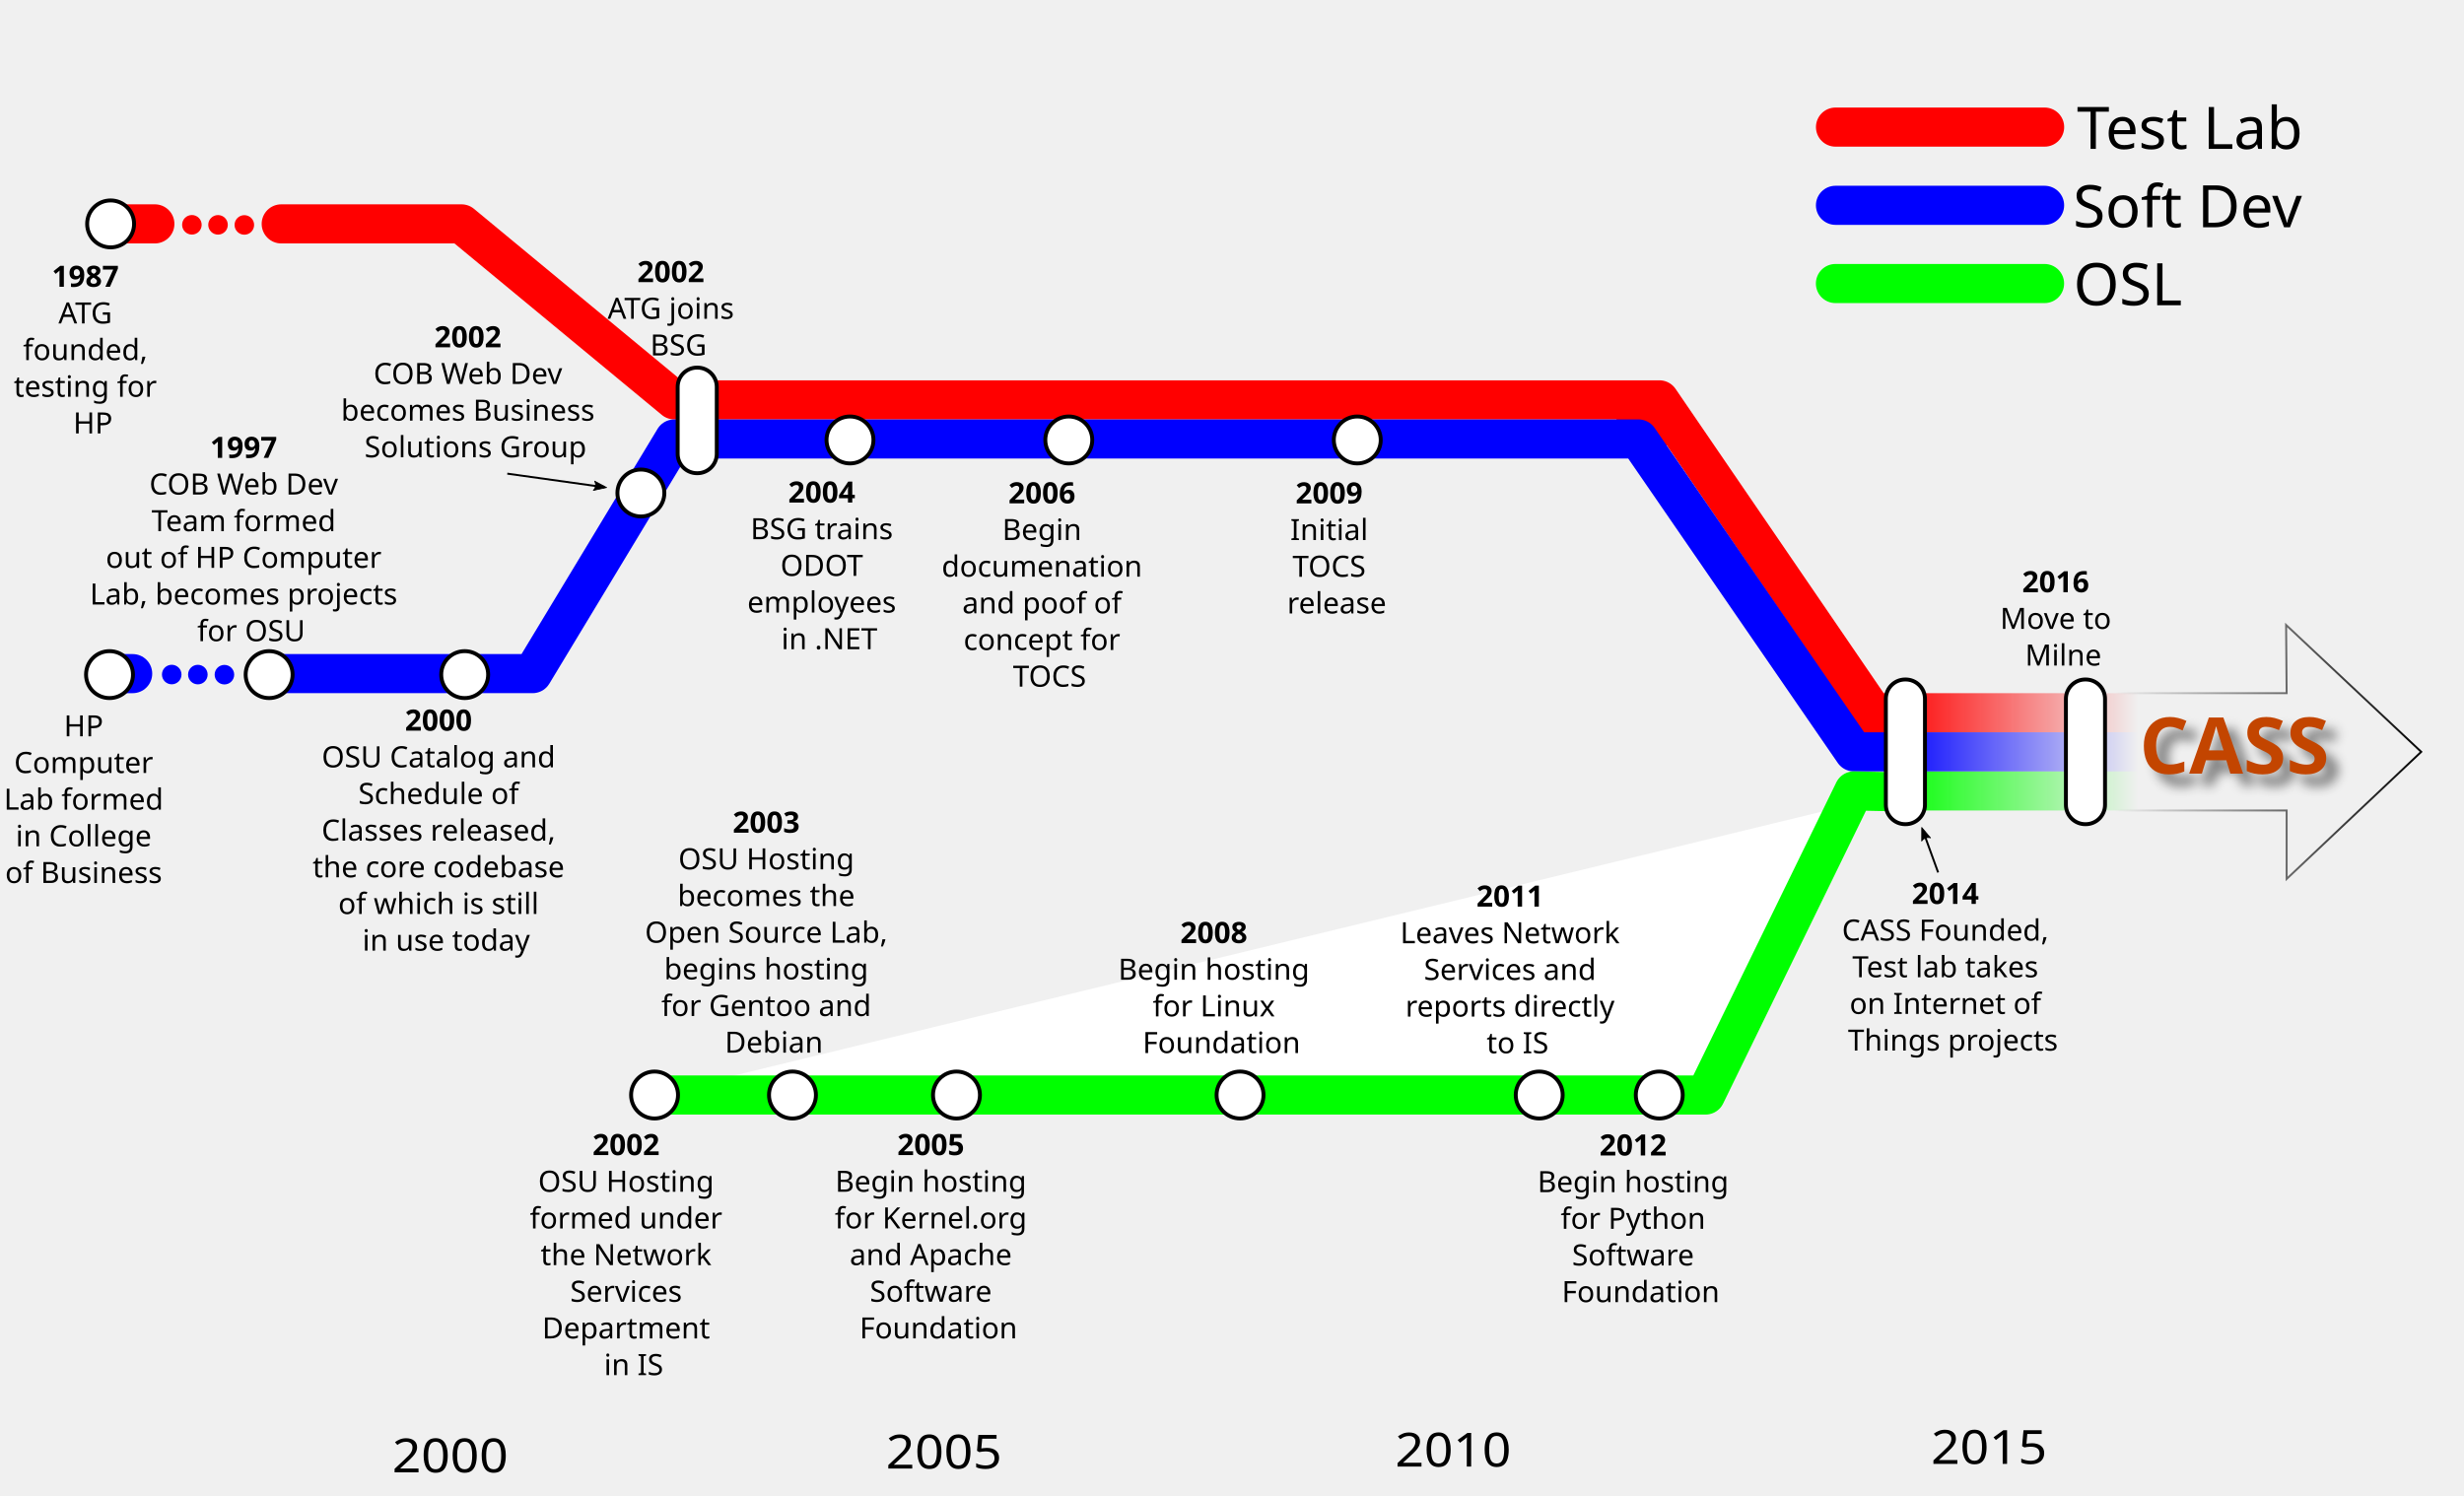
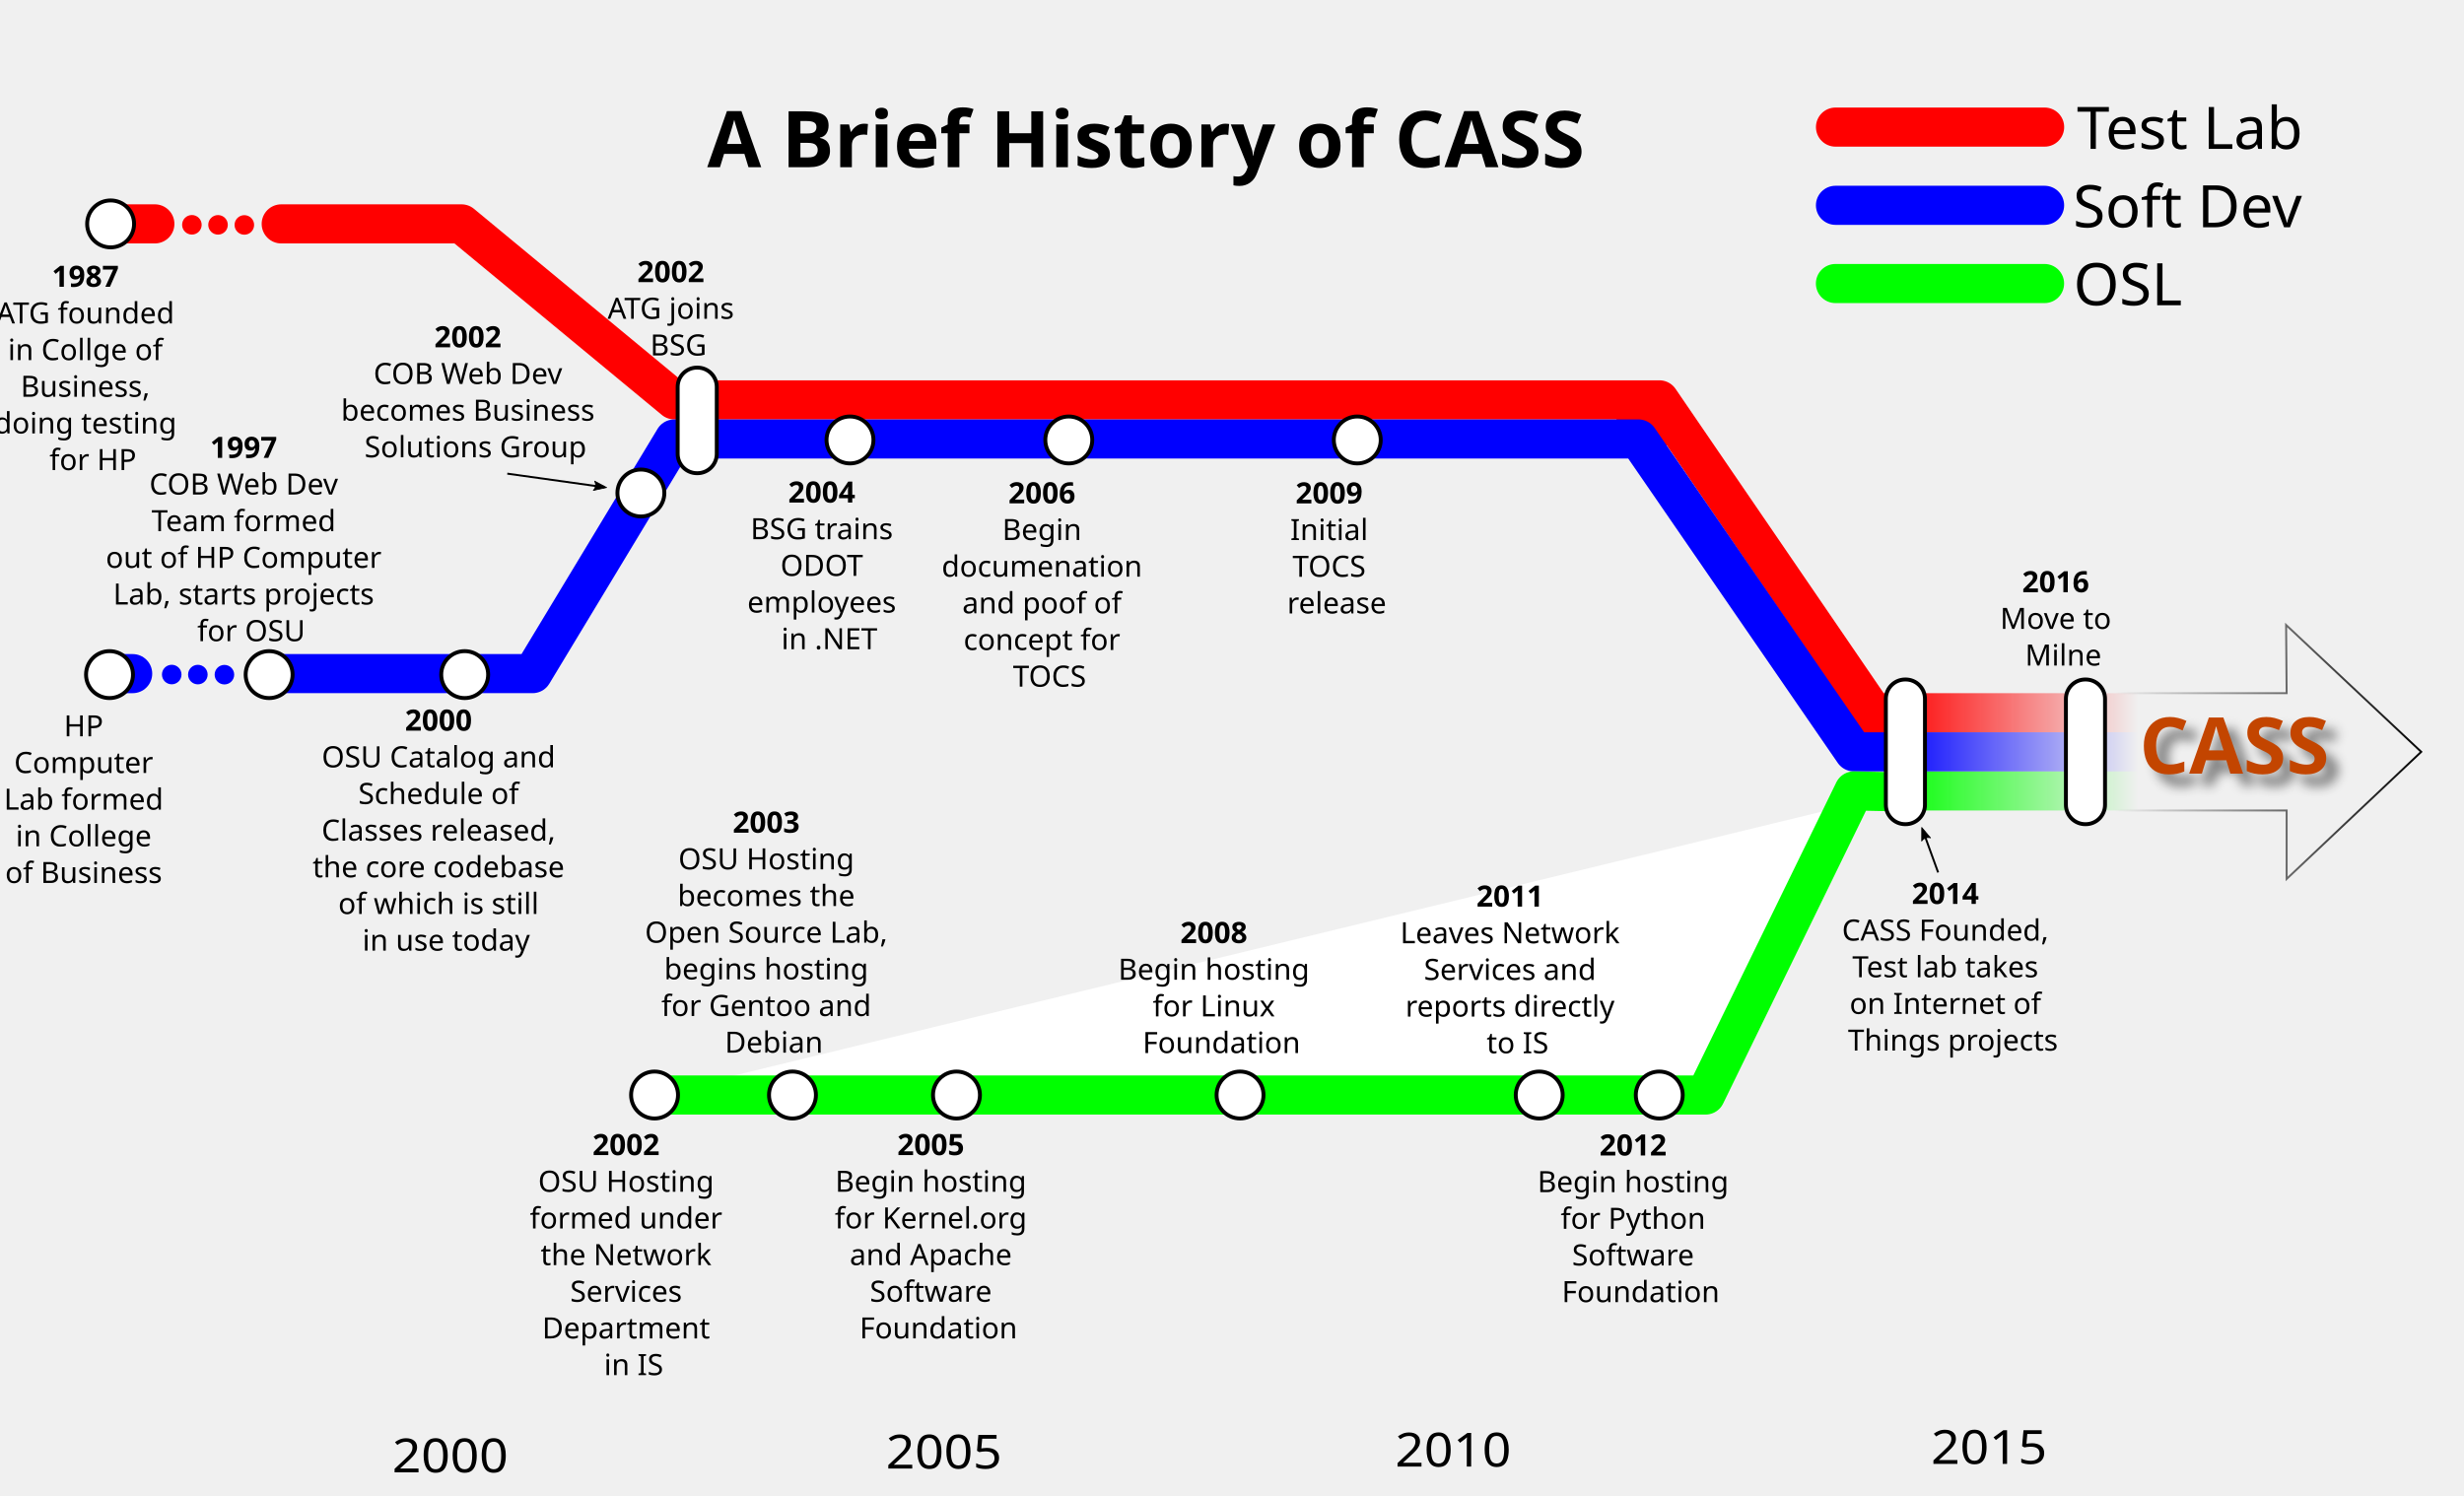
<svg xmlns="http://www.w3.org/2000/svg" xmlns:ns1="http://www.openswatchbook.org/uri/2009/osb" xmlns:xlink="http://www.w3.org/1999/xlink" width="1260" height="765" viewBox="0 0 1260 765" id="svg4152" version="1.1">
  <defs id="defs4154">
    <marker orient="auto" refY="0.0" refX="0.0" id="marker5570" style="overflow:visible;">
      <path id="path5572" style="fill-rule:evenodd;stroke-width:0.625;stroke-linejoin:round;stroke:#000000;stroke-opacity:1;fill:#000000;fill-opacity:1" d="M 8.719,4.034 L -2.207,0.016 L 8.719,-4.002 C 6.973,-1.63 6.983,1.616 8.719,4.034 z " transform="scale(0.6) rotate(180) translate(0,0)" />
    </marker>
    <marker orient="auto" refY="0.0" refX="0.0" id="marker4626" style="overflow:visible;">
      <path id="path4397" style="fill-rule:evenodd;stroke-width:0.625;stroke-linejoin:round;stroke:#000000;stroke-opacity:1;fill:#000000;fill-opacity:1" d="M 8.719,4.034 L -2.207,0.016 L 8.719,-4.002 C 6.973,-1.63 6.983,1.616 8.719,4.034 z " transform="scale(0.6) rotate(180) translate(0,0)" />
    </marker>
    <marker orient="auto" refY="0.0" refX="0.0" id="Arrow2Mend" style="overflow:visible;">
      <path id="path5809" style="fill-rule:evenodd;stroke-width:0.625;stroke-linejoin:round;stroke:#000000;stroke-opacity:1;fill:#000000;fill-opacity:1" d="M 8.719,4.034 L -2.207,0.016 L 8.719,-4.002 C 6.973,-1.63 6.983,1.616 8.719,4.034 z " transform="scale(0.6) rotate(180) translate(0,0)" />
    </marker>
    <marker orient="auto" refY="0.0" refX="0.0" id="Arrow2Mstart" style="overflow:visible">
      <path id="path5806" style="fill-rule:evenodd;stroke-width:0.625;stroke-linejoin:round;stroke:#000000;stroke-opacity:1;fill:#000000;fill-opacity:1" d="M 8.719,4.034 L -2.207,0.016 L 8.719,-4.002 C 6.973,-1.63 6.983,1.616 8.719,4.034 z " transform="scale(0.6) translate(0,0)" />
    </marker>
    <linearGradient id="linearGradient4315" ns1:paint="solid">
      <stop style="stop-color:#ffffff;stop-opacity:1;" offset="0" id="stop4317" />
    </linearGradient>
    <linearGradient id="linearGradient5270">
      <stop style="stop-color:#000000;stop-opacity:1;" offset="0" id="stop5272" />
      <stop style="stop-color:#000000;stop-opacity:0;" offset="1" id="stop5274" />
    </linearGradient>
    <linearGradient id="linearGradient5011">
      <stop style="stop-color:#000000;stop-opacity:1;" offset="0" id="stop5013" />
      <stop style="stop-color:#000000;stop-opacity:0;" offset="1" id="stop5015" />
    </linearGradient>
    <linearGradient id="linearGradient4796">
      <stop style="stop-color:#00ff00;stop-opacity:1;" offset="0" id="stop4798" />
      <stop style="stop-color:#00ff00;stop-opacity:0;" offset="1" id="stop4800" />
    </linearGradient>
    <linearGradient id="linearGradient4788">
      <stop style="stop-color:#0000ff;stop-opacity:1;" offset="0" id="stop4790" />
      <stop style="stop-color:#0000ff;stop-opacity:0;" offset="1" id="stop4792" />
    </linearGradient>
    <linearGradient id="linearGradient4780">
      <stop style="stop-color:#ff0000;stop-opacity:1;" offset="0" id="stop4782" />
      <stop style="stop-color:#ff0000;stop-opacity:0;" offset="1" id="stop4784" />
    </linearGradient>
    <linearGradient xlink:href="#linearGradient4780" id="linearGradient4786" x1="497.004" y1="652.362" x2="899.999" y2="652.362" gradientUnits="userSpaceOnUse" gradientTransform="matrix(0.3154631,0,0,0.9884958,809.5544,7.001632)" />
    <linearGradient xlink:href="#linearGradient4788" id="linearGradient4794" x1="495.812" y1="672.362" x2="900" y2="672.362" gradientUnits="userSpaceOnUse" gradientTransform="matrix(0.3154602,0,0,0.9885047,809.5565,7.225613)" />
    <linearGradient xlink:href="#linearGradient4796" id="linearGradient4802" x1="497.722" y1="692.362" x2="900" y2="692.362" gradientUnits="userSpaceOnUse" gradientTransform="matrix(0.3154602,0,0,0.9885047,809.5565,7.455606)" />
    <filter style="color-interpolation-filters:sRGB" id="filter4937" height="1.93" width="1.26" y="-0.5">
      <feFlood flood-opacity="0.498" flood-color="rgb(0,0,0)" result="flood" id="feFlood4939" />
      <feComposite in="flood" in2="SourceGraphic" operator="in" result="composite1" id="feComposite4941" />
      <feGaussianBlur in="composite1" stdDeviation="3" result="blur" id="feGaussianBlur4943" />
      <feOffset dx="6" dy="6" result="offset" id="feOffset4945" />
      <feComposite in="SourceGraphic" in2="offset" operator="over" result="composite2" id="feComposite4947" />
    </filter>
    <linearGradient xlink:href="#linearGradient5011" id="linearGradient5017" x1="1011.954" y1="666.406" x2="806.514" y2="665.16" gradientUnits="userSpaceOnUse" gradientTransform="matrix(0.7646585,0,0,1,464.7967,7.00423)" />
    <linearGradient xlink:href="#linearGradient5270" id="linearGradient5276" x1="800.918" y1="727.969" x2="873.003" y2="727.969" gradientUnits="userSpaceOnUse" />
    <linearGradient xlink:href="#linearGradient4315" id="linearGradient4319" x1="369.032" y1="769.611" x2="988.075" y2="769.611" gradientUnits="userSpaceOnUse" gradientTransform="translate(-1.980198,0)" />
    <marker orient="auto" refY="0" refX="0" id="Arrow2Mend-3" style="overflow:visible">
      <path id="path5809-3" style="fill:#000000;fill-opacity:1;fill-rule:evenodd;stroke:#000000;stroke-width:0.625;stroke-linejoin:round;stroke-opacity:1" d="M 8.719,4.034 -2.207,0.016 8.719,-4.002 c -1.745,2.372 -1.735,5.617 -6e-7,8.035 z" transform="scale(-0.6,-0.6)" />
    </marker>
  </defs>
  <g id="layer1" transform="translate(0,-287.3622)">
    <path style="fill:none;fill-rule:evenodd;stroke:url(#linearGradient4802);stroke-width:20;stroke-linecap:butt;stroke-linejoin:miter;stroke-miterlimit:4;stroke-dasharray:none;stroke-opacity:1" d="m 974.346,691.859 119.125,0" id="path4704" />
    <ellipse style="opacity:1;fill:#ff0000;fill-opacity:1;stroke:none;stroke-width:2;stroke-linejoin:miter;stroke-miterlimit:4;stroke-dasharray:none;stroke-opacity:1" id="path4246-7-2" cx="956.436" cy="660.283" rx="15.064" ry="14.569" />
    <path style="fill:none;fill-rule:evenodd;stroke:url(#linearGradient4786);stroke-width:20;stroke-linecap:butt;stroke-linejoin:miter;stroke-miterlimit:4;stroke-dasharray:none;stroke-opacity:1" d="m 1093.471,651.859 26.489,0 -152.027,0" id="path4704-8" />
    <path style="fill:none;fill-rule:evenodd;stroke:url(#linearGradient4794);stroke-width:20;stroke-linecap:butt;stroke-linejoin:miter;stroke-miterlimit:4;stroke-dasharray:none;stroke-opacity:1;marker-start:" d="m 972.754,671.859 61.036,0 59.681,0" id="path4704-9" />
    <rect style="opacity:1;fill:#ffffff;fill-opacity:1;stroke:#000000;stroke-width:2;stroke-linecap:round;stroke-linejoin:miter;stroke-miterlimit:4;stroke-dasharray:none;stroke-opacity:1" id="rect5257-3" width="20" height="74" x="1056.436" y="634.859" ry="9.901" rx="9.901" />
    <ellipse style="opacity:1;fill:#ff0000;fill-opacity:1;stroke:none;stroke-width:2;stroke-linejoin:miter;stroke-miterlimit:4;stroke-dasharray:none;stroke-opacity:1" id="path4246-7-1" cx="841.301" cy="505.12" rx="15.064" ry="14.569" />
    <path style="fill:none;fill-opacity:1;fill-rule:evenodd;stroke:#ff0000;stroke-width:20;stroke-linecap:round;stroke-linejoin:round;stroke-miterlimit:4;stroke-dasharray:none;stroke-opacity:1" d="m 969.263,651.859 -11.292,0 -109.42,-160 -503.743,0 -108.812,-90 -92.191,0" id="path4809" />
    <path style="fill:none;fill-rule:evenodd;stroke:#0000ff;stroke-width:20;stroke-linecap:butt;stroke-linejoin:round;stroke-miterlimit:4;stroke-dasharray:none;stroke-opacity:1" d="m 972.233,671.859 -24.233,0 -110.137,-160 -493.055,0 -72.475,120 -137.089,0" id="path4809-6" />
    <path style="fill:url(#linearGradient4319);fill-opacity:1;fill-rule:evenodd;stroke:#00ff00;stroke-width:20;stroke-linecap:butt;stroke-linejoin:round;stroke-miterlimit:4;stroke-dasharray:none;stroke-opacity:1" d="M 973.223,692.362 948,691.859 872.149,847.362 l -537.77,0" id="path4809-6-2" />
    <flowRoot xml:space="preserve" id="flowRoot4865" style="font-style:normal;font-weight:normal;font-size:40px;line-height:125%;font-family:sans-serif;letter-spacing:0px;word-spacing:0px;fill:#000000;fill-opacity:1;stroke:none;stroke-width:1px;stroke-linecap:butt;stroke-linejoin:miter;stroke-opacity:1">
      <flowRegion id="flowRegion4867">
        <rect id="rect4869" width="157.027" height="128.364" x="269.19" y="280.49" />
      </flowRegion>
      <flowPara id="flowPara4871" />
    </flowRoot>
    <text xml:space="preserve" style="font-style:normal;font-variant:normal;font-weight:bold;font-stretch:normal;font-size:40px;line-height:125%;font-family:sans-serif;-inkscape-font-specification:'sans-serif Bold';letter-spacing:0px;word-spacing:0px;writing-mode:lr-tb;fill:#c34500;fill-opacity:1;stroke:#000000;stroke-width:1px;stroke-linecap:butt;stroke-linejoin:miter;stroke-opacity:0;filter:url(#filter4937)" x="1093.975" y="682.994" id="text4873">
      <tspan id="tspan4875" x="1093.975" y="682.994">CASS</tspan>
    </text>
    <path style="fill:none;fill-rule:evenodd;stroke:url(#linearGradient5017);stroke-width:1px;stroke-linecap:butt;stroke-linejoin:miter;stroke-opacity:1" d="m 1073.722,641.859 57.543,0 38.039,0 -0.274,-34.881 69.094,64.881 -68.819,65 0,-35 -95.582,0" id="path5009" />
    <text xml:space="preserve" style="font-style:normal;font-variant:normal;font-weight:normal;font-stretch:normal;font-size:15px;line-height:125%;font-family:sans-serif;-inkscape-font-specification:'sans-serif, Normal';text-align:center;letter-spacing:0px;word-spacing:0px;writing-mode:lr-tb;text-anchor:middle;fill:#000000;fill-opacity:1;stroke:none;stroke-width:1px;stroke-linecap:butt;stroke-linejoin:miter;stroke-opacity:1" x="333.8" y="878.098" id="text5375">
      <tspan id="tspan5458" x="333.8" y="878.098" style="font-weight:bold">2002</tspan>
      <tspan id="tspan5460" x="333.8" y="896.848">OSU Hosting</tspan>
      <tspan id="tspan5462" x="333.8" y="915.598">formed under</tspan>
      <tspan id="tspan5464" x="333.8" y="934.348">the Network</tspan>
      <tspan x="333.8" y="953.098" id="tspan5592">Services</tspan>
      <tspan id="tspan5466" x="333.8" y="971.848">Department</tspan>
      <tspan x="333.8" y="990.598" id="tspan5594">in IS</tspan>
    </text>
    <text xml:space="preserve" style="font-style:normal;font-variant:normal;font-weight:normal;font-stretch:normal;font-size:15px;line-height:125%;font-family:sans-serif;-inkscape-font-specification:'sans-serif, Normal';text-align:center;letter-spacing:0px;word-spacing:0px;writing-mode:lr-tb;text-anchor:middle;fill:#000000;fill-opacity:1;stroke:none;stroke-width:1px;stroke-linecap:butt;stroke-linejoin:miter;stroke-opacity:1" x="138.243" y="521.506" id="text5375-4-6">
      <tspan id="tspan5536" style="font-weight:bold" x="138.243" y="521.506">1997</tspan>
      <tspan id="tspan5546" x="138.243" y="540.256">COB Web Dev</tspan>
      <tspan x="138.243" y="559.006" id="tspan4860">Team formed</tspan>
      <tspan x="138.243" y="577.756" id="tspan4862">out of HP Computer</tspan>
-       <tspan x="138.243" y="596.506" id="tspan4864">Lab, becomes projects</tspan>
+       <tspan x="138.243" y="596.506" id="tspan4864">Lab, starts projects</tspan>
      <tspan x="138.243" y="615.256" id="tspan4866">for OSU</tspan>
    </text>
    <circle style="opacity:1;fill:#ffffff;fill-opacity:1;stroke:#000000;stroke-width:2;stroke-linejoin:miter;stroke-miterlimit:4;stroke-dasharray:none;stroke-opacity:1" id="path4246-7-4" cx="334.717" cy="847.362" r="12" />
    <circle style="opacity:1;fill:#ffffff;fill-opacity:1;stroke:#000000;stroke-width:2;stroke-linejoin:miter;stroke-miterlimit:4;stroke-dasharray:none;stroke-opacity:1" id="path4246-7-4-2" cx="405.24" cy="847.362" r="12" />
    <circle style="opacity:1;fill:#ffffff;fill-opacity:1;stroke:#000000;stroke-width:2;stroke-linejoin:miter;stroke-miterlimit:4;stroke-dasharray:none;stroke-opacity:1" id="path4246-7-4-8-6" cx="137.624" cy="632.362" r="12" />
    <text xml:space="preserve" style="font-style:normal;font-variant:normal;font-weight:normal;font-stretch:normal;font-size:15px;line-height:125%;font-family:sans-serif;-inkscape-font-specification:'sans-serif, Normal';text-align:center;letter-spacing:0px;word-spacing:0px;writing-mode:lr-tb;text-anchor:middle;fill:#000000;fill-opacity:1;stroke:none;stroke-width:1px;stroke-linecap:butt;stroke-linejoin:miter;stroke-opacity:1" x="252.906" y="464.976" id="text5375-4-6-5">
      <tspan id="tspan5444" style="font-weight:bold" x="252.906" y="464.976">2002</tspan>
      <tspan id="tspan5446" x="252.906" y="483.726">COB Web Dev</tspan>
      <tspan id="tspan5448" x="252.906" y="502.476">becomes Business</tspan>
      <tspan id="tspan5456" x="252.906" y="521.226">Solutions Group</tspan>
    </text>
    <circle style="opacity:1;fill:#ffffff;fill-opacity:1;stroke:#000000;stroke-width:2;stroke-linejoin:miter;stroke-miterlimit:4;stroke-dasharray:none;stroke-opacity:1" id="path4246-7-4-8-0" cx="237.624" cy="632.362" r="12" />
    <text xml:space="preserve" style="font-style:normal;font-variant:normal;font-weight:normal;font-stretch:normal;font-size:15px;line-height:125%;font-family:sans-serif;-inkscape-font-specification:'sans-serif, Normal';text-align:center;letter-spacing:0px;word-spacing:0px;writing-mode:lr-tb;text-anchor:middle;fill:#000000;fill-opacity:1;stroke:none;stroke-width:1px;stroke-linecap:butt;stroke-linejoin:miter;stroke-opacity:1" x="433.86" y="544.369" id="text5375-4-6-5-4">
      <tspan id="tspan5418" style="font-weight:bold" x="433.86" y="544.369">2004</tspan>
      <tspan x="433.86" y="563.119" id="tspan4886">BSG trains</tspan>
      <tspan x="433.86" y="581.869" id="tspan5237">ODOT</tspan>
      <tspan x="433.86" y="600.619" id="tspan5239">employees</tspan>
      <tspan x="433.86" y="619.369" id="tspan5241">in .NET</tspan>
    </text>
    <text xml:space="preserve" style="font-style:normal;font-variant:normal;font-weight:normal;font-stretch:normal;font-size:25px;line-height:125%;font-family:sans-serif;-inkscape-font-specification:'sans-serif, Normal';text-align:start;letter-spacing:0px;word-spacing:0px;writing-mode:lr-tb;text-anchor:start;fill:#000000;fill-opacity:1;stroke:none;stroke-width:1px;stroke-linecap:butt;stroke-linejoin:miter;stroke-opacity:1" x="951.234" y="1075.412" id="text5022-9" transform="scale(1.038055,0.9633397)">
      <tspan id="tspan5318" x="951.234" y="1075.412">2015</tspan>
    </text>
    <text xml:space="preserve" style="font-style:normal;font-variant:normal;font-weight:normal;font-stretch:normal;font-size:15px;line-height:125%;font-family:sans-serif;-inkscape-font-specification:'sans-serif, Normal';text-align:center;letter-spacing:0px;word-spacing:0px;writing-mode:lr-tb;text-anchor:middle;fill:#000000;fill-opacity:1;stroke:none;stroke-width:1px;stroke-linecap:butt;stroke-linejoin:miter;stroke-opacity:1" x="1064.853" y="590.225" id="text5375-4-6-4-0">
      <tspan id="tspan5412" style="font-weight:bold" x="1064.853" y="590.225">2016</tspan>
      <tspan id="tspan5414" x="1064.853" y="608.975">Move to</tspan>
      <tspan id="tspan5416" x="1064.853" y="627.725">Milne</tspan>
    </text>
    <text xml:space="preserve" style="font-style:normal;font-variant:normal;font-weight:normal;font-stretch:normal;font-size:15px;line-height:125%;font-family:sans-serif;-inkscape-font-specification:'sans-serif, Normal';text-align:center;letter-spacing:0px;word-spacing:0px;writing-mode:lr-tb;text-anchor:middle;fill:#000000;fill-opacity:1;stroke:none;stroke-width:1px;stroke-linecap:butt;stroke-linejoin:miter;stroke-opacity:1" x="1008.418" y="749.631" id="text5375-4-6-4-6">
      <tspan id="tspan5402" style="font-weight:bold" x="1008.418" y="749.631">2014</tspan>
      <tspan id="tspan5404" x="1008.418" y="768.381">CASS Founded,</tspan>
      <tspan id="tspan5406" x="1008.418" y="787.131">Test lab takes</tspan>
      <tspan id="tspan5408" x="1008.418" y="805.881">on Internet of</tspan>
      <tspan id="tspan5410" x="1008.418" y="824.631">Things projects</tspan>
    </text>
    <circle style="opacity:1;fill:#ffffff;fill-opacity:1;stroke:#000000;stroke-width:2;stroke-linejoin:miter;stroke-miterlimit:4;stroke-dasharray:none;stroke-opacity:1" id="path4246-7-4-2-6" cx="489.109" cy="847.362" r="12" />
    <circle style="opacity:1;fill:#ff0000;fill-opacity:1;stroke:none;stroke-width:20;stroke-linejoin:miter;stroke-miterlimit:4;stroke-dasharray:none;stroke-opacity:1" id="path5095" cx="111.489" cy="402.348" r="5" />
    <circle style="opacity:1;fill:#ff0000;fill-opacity:1;stroke:none;stroke-width:20;stroke-linejoin:miter;stroke-miterlimit:4;stroke-dasharray:none;stroke-opacity:1" id="path5095-1" cx="124.947" cy="402.397" r="5" />
    <circle style="opacity:1;fill:#ff0000;fill-opacity:1;stroke:none;stroke-width:20;stroke-linejoin:miter;stroke-miterlimit:4;stroke-dasharray:none;stroke-opacity:1" id="path5095-5" cx="98.126" cy="402.329" r="5" />
    <path style="fill:none;fill-rule:evenodd;stroke:#ff0000;stroke-width:20;stroke-linecap:round;stroke-linejoin:miter;stroke-miterlimit:4;stroke-dasharray:none;stroke-opacity:1" d="m 79.188,401.857 -21.634,0" id="path5118" />
    <circle style="opacity:1;fill:#ffffff;fill-opacity:1;stroke:#000000;stroke-width:2;stroke-linejoin:miter;stroke-miterlimit:4;stroke-dasharray:none;stroke-opacity:1" id="path4246-7-4-8-0-3" cx="56.564" cy="401.867" r="12" />
    <text xml:space="preserve" style="font-style:normal;font-variant:normal;font-weight:normal;font-stretch:normal;font-size:15px;line-height:125%;font-family:sans-serif;-inkscape-font-specification:'sans-serif, Normal';text-align:center;letter-spacing:0px;word-spacing:0px;writing-mode:lr-tb;text-anchor:middle;fill:#000000;fill-opacity:1;stroke:none;stroke-width:1px;stroke-linecap:butt;stroke-linejoin:miter;stroke-opacity:1" x="57.284" y="434.018" id="text5375-4-6-4-00">
      <tspan id="tspan4371" style="font-weight:bold" x="57.284" y="434.018">1987</tspan>
-       <tspan id="tspan4373" x="57.284" y="452.768">ATG</tspan>
-       <tspan id="tspan4375" x="57.284" y="471.518">founded,</tspan>
-       <tspan id="tspan4377" x="57.284" y="490.268">testing for</tspan>
-       <tspan id="tspan4379" x="57.284" y="509.018">HP</tspan>
+       <tspan id="tspan4375" x="57.284" y="452.768">ATG founded</tspan>
+       <tspan x="57.284" y="471.518" id="tspan4378">in Collge of</tspan>
+       <tspan x="57.284" y="490.268" id="tspan4390">Business,</tspan>
+       <tspan id="tspan4377" x="57.284" y="509.018">doing testing</tspan>
+       <tspan id="tspan4379" x="57.284" y="527.768">for HP</tspan>
    </text>
    <path style="fill:none;fill-rule:evenodd;stroke:#0000ff;stroke-width:20;stroke-linecap:round;stroke-linejoin:miter;stroke-miterlimit:4;stroke-dasharray:none;stroke-opacity:1" d="m 67.842,631.862 -10.634,0" id="path5118-7" />
    <circle style="opacity:1;fill:#ffffff;fill-opacity:1;stroke:#000000;stroke-width:2;stroke-linejoin:miter;stroke-miterlimit:4;stroke-dasharray:none;stroke-opacity:1" id="path4246-7-4-8-0-3-8" cx="56" cy="632.362" r="12" />
    <text xml:space="preserve" style="font-style:normal;font-variant:normal;font-weight:normal;font-stretch:normal;font-size:15px;line-height:125%;font-family:sans-serif;-inkscape-font-specification:'sans-serif, Normal';text-align:center;letter-spacing:0px;word-spacing:0px;writing-mode:lr-tb;text-anchor:middle;fill:#000000;fill-opacity:1;stroke:none;stroke-width:1px;stroke-linecap:butt;stroke-linejoin:miter;stroke-opacity:1" x="56.418" y="663.925" id="text5375-4-6-4-00-9">
      <tspan id="tspan4496" x="56.418" y="663.925">HP</tspan>
      <tspan id="tspan4498" x="56.418" y="682.675">Computer</tspan>
      <tspan id="tspan4500" x="56.418" y="701.425">Lab formed</tspan>
      <tspan id="tspan4502" x="56.418" y="720.175">in College</tspan>
      <tspan id="tspan4504" x="56.418" y="738.925">of Business</tspan>
      <tspan id="tspan4506" x="56.418" y="757.675" />
    </text>
    <rect style="opacity:1;fill:#ffffff;fill-opacity:1;stroke:#000000;stroke-width:2;stroke-linecap:round;stroke-linejoin:miter;stroke-miterlimit:4;stroke-dasharray:none;stroke-opacity:1" id="rect5257" width="20" height="74" x="964.357" y="634.859" ry="9.901" rx="9.901" />
    <rect style="opacity:1;fill:#ffffff;fill-opacity:1;stroke:#000000;stroke-width:2;stroke-linecap:round;stroke-linejoin:miter;stroke-miterlimit:4;stroke-dasharray:none;stroke-opacity:1" id="rect5257-4-5" width="20" height="54" x="346.532" y="475.362" ry="9.901" rx="9.901" />
    <text xml:space="preserve" style="font-style:normal;font-variant:normal;font-weight:normal;font-stretch:normal;font-size:25px;line-height:125%;font-family:sans-serif;-inkscape-font-specification:'sans-serif, Normal';text-align:start;letter-spacing:0px;word-spacing:0px;writing-mode:lr-tb;text-anchor:start;fill:#000000;fill-opacity:1;stroke:none;stroke-width:1px;stroke-linecap:butt;stroke-linejoin:miter;stroke-opacity:1" x="687.245" y="1076.852" id="text5022-9-3" transform="scale(1.038055,0.9633397)">
      <tspan id="tspan5356" x="687.245" y="1076.852">2010</tspan>
    </text>
    <text xml:space="preserve" style="font-style:normal;font-variant:normal;font-weight:normal;font-stretch:normal;font-size:25px;line-height:125%;font-family:sans-serif;-inkscape-font-specification:'sans-serif, Normal';text-align:start;letter-spacing:0px;word-spacing:0px;writing-mode:lr-tb;text-anchor:start;fill:#000000;fill-opacity:1;stroke:none;stroke-width:1px;stroke-linecap:butt;stroke-linejoin:miter;stroke-opacity:1" x="436.395" y="1077.9" id="text5022-9-3-2" transform="scale(1.038055,0.9633397)">
      <tspan id="tspan5358" x="436.395" y="1077.9">2005</tspan>
    </text>
    <text xml:space="preserve" style="font-style:normal;font-variant:normal;font-weight:normal;font-stretch:normal;font-size:25px;line-height:125%;font-family:sans-serif;-inkscape-font-specification:'sans-serif, Normal';text-align:start;letter-spacing:0px;word-spacing:0px;writing-mode:lr-tb;text-anchor:start;fill:#000000;fill-opacity:1;stroke:none;stroke-width:1px;stroke-linecap:butt;stroke-linejoin:miter;stroke-opacity:1" x="193.176" y="1079.915" id="text5022-9-3-6" transform="scale(1.038055,0.9633397)">
      <tspan id="tspan5376" x="193.176" y="1079.915">2000</tspan>
    </text>
    <text xml:space="preserve" style="font-style:normal;font-variant:normal;font-weight:bold;font-stretch:normal;font-size:15px;line-height:125%;font-family:sans-serif;-inkscape-font-specification:'sans-serif, Bold';text-align:center;letter-spacing:0px;word-spacing:0px;writing-mode:lr-tb;text-anchor:middle;fill:#000000;fill-opacity:1;stroke:none;stroke-width:1px;stroke-linecap:butt;stroke-linejoin:miter;stroke-opacity:1" x="405.495" y="713.209" id="text5375-4">
      <tspan id="tspan4344" x="405.495" y="713.209">2003</tspan>
      <tspan id="tspan4346" style="font-weight:normal" x="405.495" y="731.959">OSU Hosting</tspan>
      <tspan id="tspan4348" style="font-weight:normal" x="405.495" y="750.709">becomes the</tspan>
      <tspan id="tspan4350" style="font-weight:normal" x="405.495" y="769.459">Open Source Lab,</tspan>
      <tspan id="tspan4352" style="font-weight:normal" x="405.495" y="788.209">begins hosting</tspan>
      <tspan id="tspan4354" style="font-weight:normal" x="405.495" y="806.959">for Gentoo and</tspan>
      <tspan id="tspan4356" style="font-weight:normal" x="405.495" y="825.709">Debian</tspan>
    </text>
    <text xml:space="preserve" style="font-style:normal;font-variant:normal;font-weight:normal;font-stretch:normal;font-size:15px;line-height:125%;font-family:sans-serif;-inkscape-font-specification:'sans-serif, Normal';text-align:center;letter-spacing:0px;word-spacing:0px;writing-mode:lr-tb;text-anchor:middle;fill:#000000;fill-opacity:1;stroke:none;stroke-width:1px;stroke-linecap:butt;stroke-linejoin:miter;stroke-opacity:1" x="237.906" y="661.026" id="text5375-4-6-5-4-5">
      <tspan id="tspan5418-3" style="font-weight:bold" x="237.906" y="661.026">2000</tspan>
      <tspan id="tspan5420-4" x="237.906" y="679.776">OSU Catalog and</tspan>
      <tspan id="tspan5422-9" x="237.906" y="698.526">Schedule of</tspan>
      <tspan id="tspan5428-3" x="237.906" y="717.276">Classes released,</tspan>
      <tspan x="237.906" y="736.026" id="tspan4873">the core codebase</tspan>
      <tspan x="237.906" y="754.776" id="tspan4878">of which is still</tspan>
      <tspan x="237.906" y="773.526" id="tspan4882">in use today</tspan>
    </text>
    <text xml:space="preserve" style="font-style:normal;font-variant:normal;font-weight:bold;font-stretch:normal;font-size:15px;line-height:125%;font-family:sans-serif;-inkscape-font-specification:'sans-serif, Bold';text-align:center;letter-spacing:0px;word-spacing:0px;writing-mode:lr-tb;text-anchor:middle;fill:#000000;fill-opacity:1;stroke:none;stroke-width:1px;stroke-linecap:butt;stroke-linejoin:miter;stroke-opacity:1" x="489.649" y="878.083" id="text5375-4-69">
      <tspan id="tspan4309-3" x="489.649" y="878.083" style="font-style:normal;font-variant:normal;font-weight:bold;font-stretch:normal;font-size:15px;line-height:125%;font-family:sans-serif;-inkscape-font-specification:'sans-serif, Bold';text-align:center;writing-mode:lr-tb;text-anchor:middle">2005</tspan>
      <tspan id="tspan4313-8" x="489.649" y="896.833" style="font-weight:normal">Begin hosting</tspan>
      <tspan x="489.649" y="915.583" style="font-weight:normal" id="tspan5582">for Kernel.org</tspan>
      <tspan x="489.649" y="934.333" style="font-weight:normal" id="tspan5580">and Apache</tspan>
      <tspan x="489.649" y="953.083" style="font-weight:normal" id="tspan5584">Software</tspan>
      <tspan x="489.649" y="971.833" style="font-weight:normal" id="tspan5586">Foundation</tspan>
    </text>
    <circle style="opacity:1;fill:#ffffff;fill-opacity:1;stroke:#000000;stroke-width:2;stroke-linejoin:miter;stroke-miterlimit:4;stroke-dasharray:none;stroke-opacity:1" id="path4246-7-4-2-6-6" cx="634.117" cy="847.362" r="12" />
    <text xml:space="preserve" style="font-style:normal;font-variant:normal;font-weight:bold;font-stretch:normal;font-size:15px;line-height:125%;font-family:sans-serif;-inkscape-font-specification:'sans-serif, Bold';text-align:center;letter-spacing:0px;word-spacing:0px;writing-mode:lr-tb;text-anchor:middle;fill:#000000;fill-opacity:1;stroke:none;stroke-width:1px;stroke-linecap:butt;stroke-linejoin:miter;stroke-opacity:1" x="634.374" y="769.642" id="text5375-4-69-1">
      <tspan id="tspan4309-3-1" x="634.374" y="769.642" style="font-style:normal;font-variant:normal;font-weight:bold;font-stretch:normal;font-size:15px;line-height:125%;font-family:sans-serif;-inkscape-font-specification:'sans-serif, Bold';text-align:center;writing-mode:lr-tb;text-anchor:middle">2008</tspan>
      <tspan id="tspan4313-8-4" x="634.374" y="788.392" style="font-weight:normal">Begin hosting</tspan>
      <tspan x="634.374" y="807.142" style="font-weight:normal" id="tspan5586-4">for Linux</tspan>
      <tspan x="634.374" y="825.892" style="font-weight:normal" id="tspan5649">Foundation</tspan>
    </text>
    <path style="fill:none;fill-rule:evenodd;stroke:#000000;stroke-width:1px;stroke-linecap:butt;stroke-linejoin:miter;stroke-opacity:1;marker-end:url(#marker4626)" d="m 991.089,733.55 -7.921,-21.782" id="path5651" />
    <circle style="opacity:1;fill:#ffffff;fill-opacity:1;stroke:#000000;stroke-width:2;stroke-linejoin:miter;stroke-miterlimit:4;stroke-dasharray:none;stroke-opacity:1" id="path4246-7-4-2-6-6-9" cx="848.486" cy="847.362" r="12" />
    <text xml:space="preserve" style="font-style:normal;font-variant:normal;font-weight:bold;font-stretch:normal;font-size:15px;line-height:125%;font-family:sans-serif;-inkscape-font-specification:'sans-serif, Bold';text-align:center;letter-spacing:0px;word-spacing:0px;writing-mode:lr-tb;text-anchor:middle;fill:#000000;fill-opacity:1;stroke:none;stroke-width:1px;stroke-linecap:butt;stroke-linejoin:miter;stroke-opacity:1" x="848.743" y="878.279" id="text5375-4-69-1-1">
      <tspan id="tspan4309-3-1-8" x="848.743" y="878.279" style="font-style:normal;font-variant:normal;font-weight:bold;font-stretch:normal;font-size:15px;line-height:125%;font-family:sans-serif;-inkscape-font-specification:'sans-serif, Bold';text-align:center;writing-mode:lr-tb;text-anchor:middle">2012</tspan>
      <tspan id="tspan4313-8-4-2" x="848.743" y="897.029" style="font-weight:normal">Begin hosting</tspan>
      <tspan x="848.743" y="915.779" style="font-weight:normal" id="tspan5649-5">for Python</tspan>
      <tspan x="848.743" y="934.529" style="font-weight:normal" id="tspan5685">Software</tspan>
      <tspan x="848.743" y="953.279" style="font-weight:normal" id="tspan5687">Foundation</tspan>
    </text>
    <circle style="opacity:1;fill:#ffffff;fill-opacity:1;stroke:#000000;stroke-width:2;stroke-linejoin:miter;stroke-miterlimit:4;stroke-dasharray:none;stroke-opacity:1" id="path4246-7-4-8-0-4" cx="327.723" cy="539.491" r="12" />
    <text xml:space="preserve" style="font-style:normal;font-variant:normal;font-weight:normal;font-stretch:normal;font-size:15px;line-height:125%;font-family:sans-serif;-inkscape-font-specification:'sans-serif, Normal';text-align:center;letter-spacing:0px;word-spacing:0px;writing-mode:lr-tb;text-anchor:middle;fill:#000000;fill-opacity:1;stroke:none;stroke-width:1px;stroke-linecap:butt;stroke-linejoin:miter;stroke-opacity:1" x="356.686" y="431.648" id="text5375-4-6-5-6">
      <tspan id="tspan5444-4" style="font-weight:bold" x="356.686" y="431.648">2002</tspan>
      <tspan id="tspan5456-5" x="356.686" y="450.398">ATG joins</tspan>
      <tspan x="356.686" y="469.148" id="tspan4836">BSG</tspan>
    </text>
    <circle style="opacity:1;fill:#ffffff;fill-opacity:1;stroke:#000000;stroke-width:2;stroke-linejoin:miter;stroke-miterlimit:4;stroke-dasharray:none;stroke-opacity:1" id="path4246-7-4-8-2" cx="434.653" cy="512.362" r="12" />
    <path style="fill:none;fill-rule:evenodd;stroke:#000000;stroke-width:1px;stroke-linecap:butt;stroke-linejoin:miter;stroke-opacity:1;marker-end:url(#Arrow2Mend)" d="m 259.406,529.59 49.505,6.931" id="path5776" />
    <circle style="opacity:1;fill:#ffffff;fill-opacity:1;stroke:#000000;stroke-width:2;stroke-linejoin:miter;stroke-miterlimit:4;stroke-dasharray:none;stroke-opacity:1" id="path4246-7-4-8-7" cx="694.059" cy="512.362" r="12" />
    <text xml:space="preserve" style="font-style:normal;font-variant:normal;font-weight:normal;font-stretch:normal;font-size:15px;line-height:125%;font-family:sans-serif;-inkscape-font-specification:'sans-serif, Normal';text-align:center;letter-spacing:0px;word-spacing:0px;writing-mode:lr-tb;text-anchor:middle;fill:#000000;fill-opacity:1;stroke:none;stroke-width:1px;stroke-linecap:butt;stroke-linejoin:miter;stroke-opacity:1" x="693.323" y="544.82" id="text5375-4-6-5-4-8">
      <tspan id="tspan5418-8" style="font-weight:bold" x="693.323" y="544.82">2009</tspan>
      <tspan x="693.323" y="563.57" id="tspan5519-2">Initial</tspan>
      <tspan x="693.323" y="582.32" id="tspan6091">TOCS</tspan>
      <tspan x="693.323" y="601.07" id="tspan6089">release</tspan>
    </text>
    <circle style="opacity:1;fill:#ffffff;fill-opacity:1;stroke:#000000;stroke-width:2;stroke-linejoin:miter;stroke-miterlimit:4;stroke-dasharray:none;stroke-opacity:1" id="path4246-7-4-8-2-9" cx="546.535" cy="512.362" r="12" />
    <text xml:space="preserve" style="font-style:normal;font-variant:normal;font-weight:normal;font-stretch:normal;font-size:15px;line-height:125%;font-family:sans-serif;-inkscape-font-specification:'sans-serif, Normal';text-align:center;letter-spacing:0px;word-spacing:0px;writing-mode:lr-tb;text-anchor:middle;fill:#000000;fill-opacity:1;stroke:none;stroke-width:1px;stroke-linecap:butt;stroke-linejoin:miter;stroke-opacity:1" x="546.458" y="544.773" id="text5375-4-6-5-4-1">
      <tspan id="tspan5418-6" style="font-weight:bold" x="546.458" y="544.773">2006</tspan>
      <tspan x="546.458" y="563.523" id="tspan5241-1">Begin</tspan>
      <tspan x="546.458" y="582.273" id="tspan5519">documenation</tspan>
      <tspan x="546.458" y="601.023" id="tspan5521">and poof of</tspan>
      <tspan x="546.458" y="619.773" id="tspan5523">concept for</tspan>
      <tspan x="546.458" y="638.523" id="tspan5525">TOCS</tspan>
    </text>
    <circle style="opacity:1;fill:#ffffff;fill-opacity:1;stroke:#000000;stroke-width:2;stroke-linejoin:miter;stroke-miterlimit:4;stroke-dasharray:none;stroke-opacity:1" id="path4246-7-4-2-6-6-5" cx="787.099" cy="847.362" r="12" />
    <text xml:space="preserve" style="font-style:normal;font-variant:normal;font-weight:bold;font-stretch:normal;font-size:15px;line-height:125%;font-family:sans-serif;-inkscape-font-specification:'sans-serif, Bold';text-align:center;letter-spacing:0px;word-spacing:0px;writing-mode:lr-tb;text-anchor:middle;fill:#000000;fill-opacity:1;stroke:none;stroke-width:1px;stroke-linecap:butt;stroke-linejoin:miter;stroke-opacity:1" x="785.801" y="751.004" id="text5375-4-69-1-18">
      <tspan id="tspan4309-3-1-4" x="785.801" y="751.004" style="font-style:normal;font-variant:normal;font-weight:bold;font-stretch:normal;font-size:15px;line-height:125%;font-family:sans-serif;-inkscape-font-specification:'sans-serif, Bold';text-align:center;writing-mode:lr-tb;text-anchor:middle">2011</tspan>
      <tspan x="785.801" y="769.754" style="font-weight:normal" id="tspan5649-2">Leaves Network</tspan>
      <tspan x="785.801" y="788.504" style="font-weight:normal" id="tspan5562">Services and</tspan>
      <tspan x="785.801" y="807.254" style="font-weight:normal" id="tspan5564">reports directly</tspan>
      <tspan x="785.801" y="826.004" style="font-weight:normal" id="tspan5566">to IS</tspan>
    </text>
    <path style="fill:none;fill-rule:evenodd;stroke:#ff0000;stroke-width:20;stroke-linecap:round;stroke-linejoin:miter;stroke-miterlimit:4;stroke-dasharray:none;stroke-opacity:1" d="m 938.614,352.361 106.931,0" id="path5732" />
    <text xml:space="preserve" style="font-style:normal;font-weight:normal;font-size:40px;line-height:125%;font-family:sans-serif;letter-spacing:0px;word-spacing:0px;fill:#000000;fill-opacity:1;stroke:none;stroke-width:1px;stroke-linecap:butt;stroke-linejoin:miter;stroke-opacity:1" x="1062.059" y="363.51" id="text5734">
      <tspan id="tspan5738" style="font-style:normal;font-variant:normal;font-weight:normal;font-stretch:normal;font-size:30px;line-height:125%;font-family:sans-serif;-inkscape-font-specification:'sans-serif, Normal';text-align:start;writing-mode:lr-tb;text-anchor:start" x="1062.059" y="363.51">Test Lab</tspan>
    </text>
    <path style="fill:none;fill-rule:evenodd;stroke:#0000ff;stroke-width:20;stroke-linecap:round;stroke-linejoin:miter;stroke-miterlimit:4;stroke-dasharray:none;stroke-opacity:1" d="m 938.597,392.361 106.931,0" id="path5732-0" />
    <text xml:space="preserve" style="font-style:normal;font-weight:normal;font-size:40px;line-height:125%;font-family:sans-serif;letter-spacing:0px;word-spacing:0px;fill:#000000;fill-opacity:1;stroke:none;stroke-width:1px;stroke-linecap:butt;stroke-linejoin:miter;stroke-opacity:1" x="1060.098" y="403.588" id="text5734-4">
      <tspan id="tspan5738-4" style="font-style:normal;font-variant:normal;font-weight:normal;font-stretch:normal;font-size:30px;line-height:125%;font-family:sans-serif;-inkscape-font-specification:'sans-serif, Normal';text-align:start;writing-mode:lr-tb;text-anchor:start" x="1060.098" y="403.588">Soft Dev</tspan>
    </text>
    <path style="fill:none;fill-rule:evenodd;stroke:#00ff00;stroke-width:20;stroke-linecap:round;stroke-linejoin:miter;stroke-miterlimit:4;stroke-dasharray:none;stroke-opacity:1" d="m 938.577,432.361 106.931,0" id="path5732-0-6" />
    <text xml:space="preserve" style="font-style:normal;font-weight:normal;font-size:40px;line-height:125%;font-family:sans-serif;letter-spacing:0px;word-spacing:0px;fill:#000000;fill-opacity:1;stroke:none;stroke-width:1px;stroke-linecap:butt;stroke-linejoin:miter;stroke-opacity:1" x="1060.31" y="443.454" id="text5734-4-7">
      <tspan id="tspan5738-4-0" style="font-style:normal;font-variant:normal;font-weight:normal;font-stretch:normal;font-size:30px;line-height:125%;font-family:sans-serif;-inkscape-font-specification:'sans-serif, Normal';text-align:start;writing-mode:lr-tb;text-anchor:start" x="1060.31" y="443.454">OSL</tspan>
    </text>
    <circle style="opacity:1;fill:#0000ff;fill-opacity:1;stroke:none;stroke-width:20;stroke-linejoin:miter;stroke-miterlimit:4;stroke-dasharray:none;stroke-opacity:1" id="path5095-4" cx="101.176" cy="632.348" r="5" />
    <circle style="opacity:1;fill:#0000ff;fill-opacity:1;stroke:none;stroke-width:20;stroke-linejoin:miter;stroke-miterlimit:4;stroke-dasharray:none;stroke-opacity:1" id="path5095-1-0" cx="114.76" cy="632.397" r="5" />
    <circle style="opacity:1;fill:#0000ff;fill-opacity:1;stroke:none;stroke-width:20;stroke-linejoin:miter;stroke-miterlimit:4;stroke-dasharray:none;stroke-opacity:1" id="path5095-5-41" cx="87.814" cy="632.329" r="5" />
+     <text xml:space="preserve" style="font-style:normal;font-variant:normal;font-weight:bold;font-stretch:normal;font-size:40px;line-height:125%;font-family:sans-serif;-inkscape-font-specification:'sans-serif, Bold';text-align:start;letter-spacing:0px;word-spacing:0px;writing-mode:lr-tb;text-anchor:start;fill:#000000;fill-opacity:1;stroke:none;stroke-width:1px;stroke-linecap:butt;stroke-linejoin:miter;stroke-opacity:1" x="361.659" y="372.862" id="text4392">
+       <tspan id="tspan4394" x="361.659" y="372.862">A Brief History of CASS</tspan>
+     </text>
  </g>
</svg>
